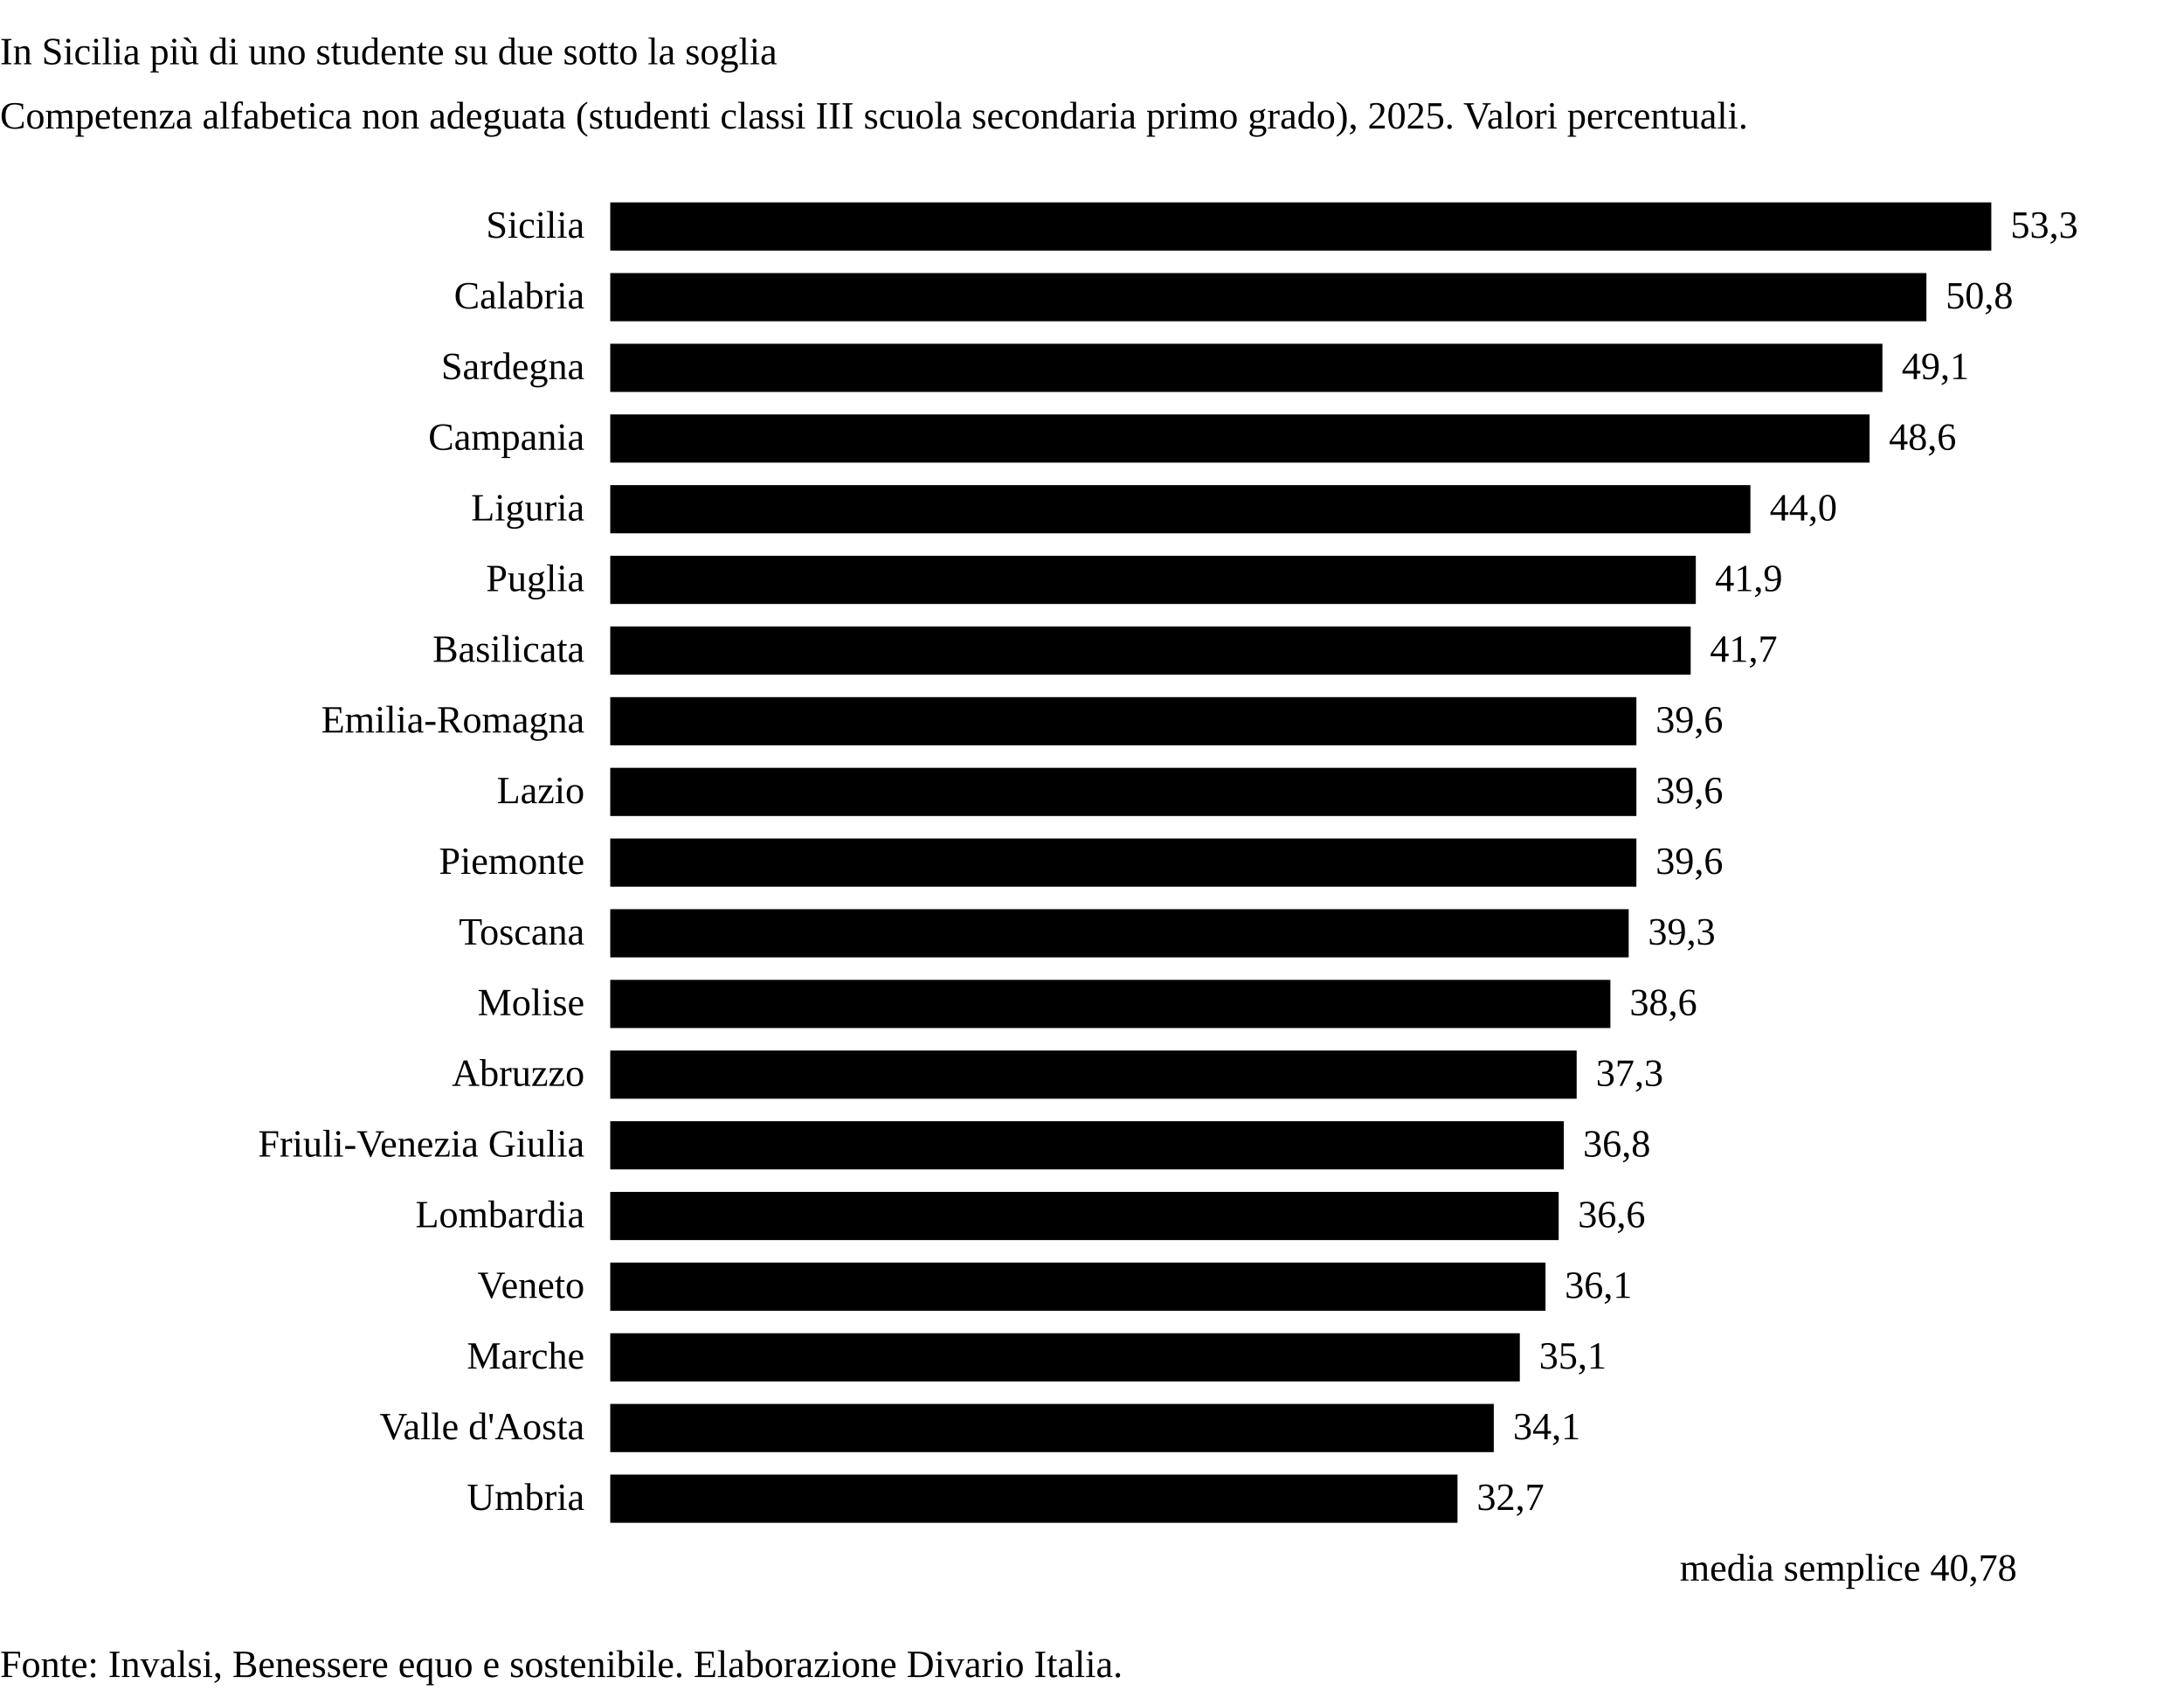
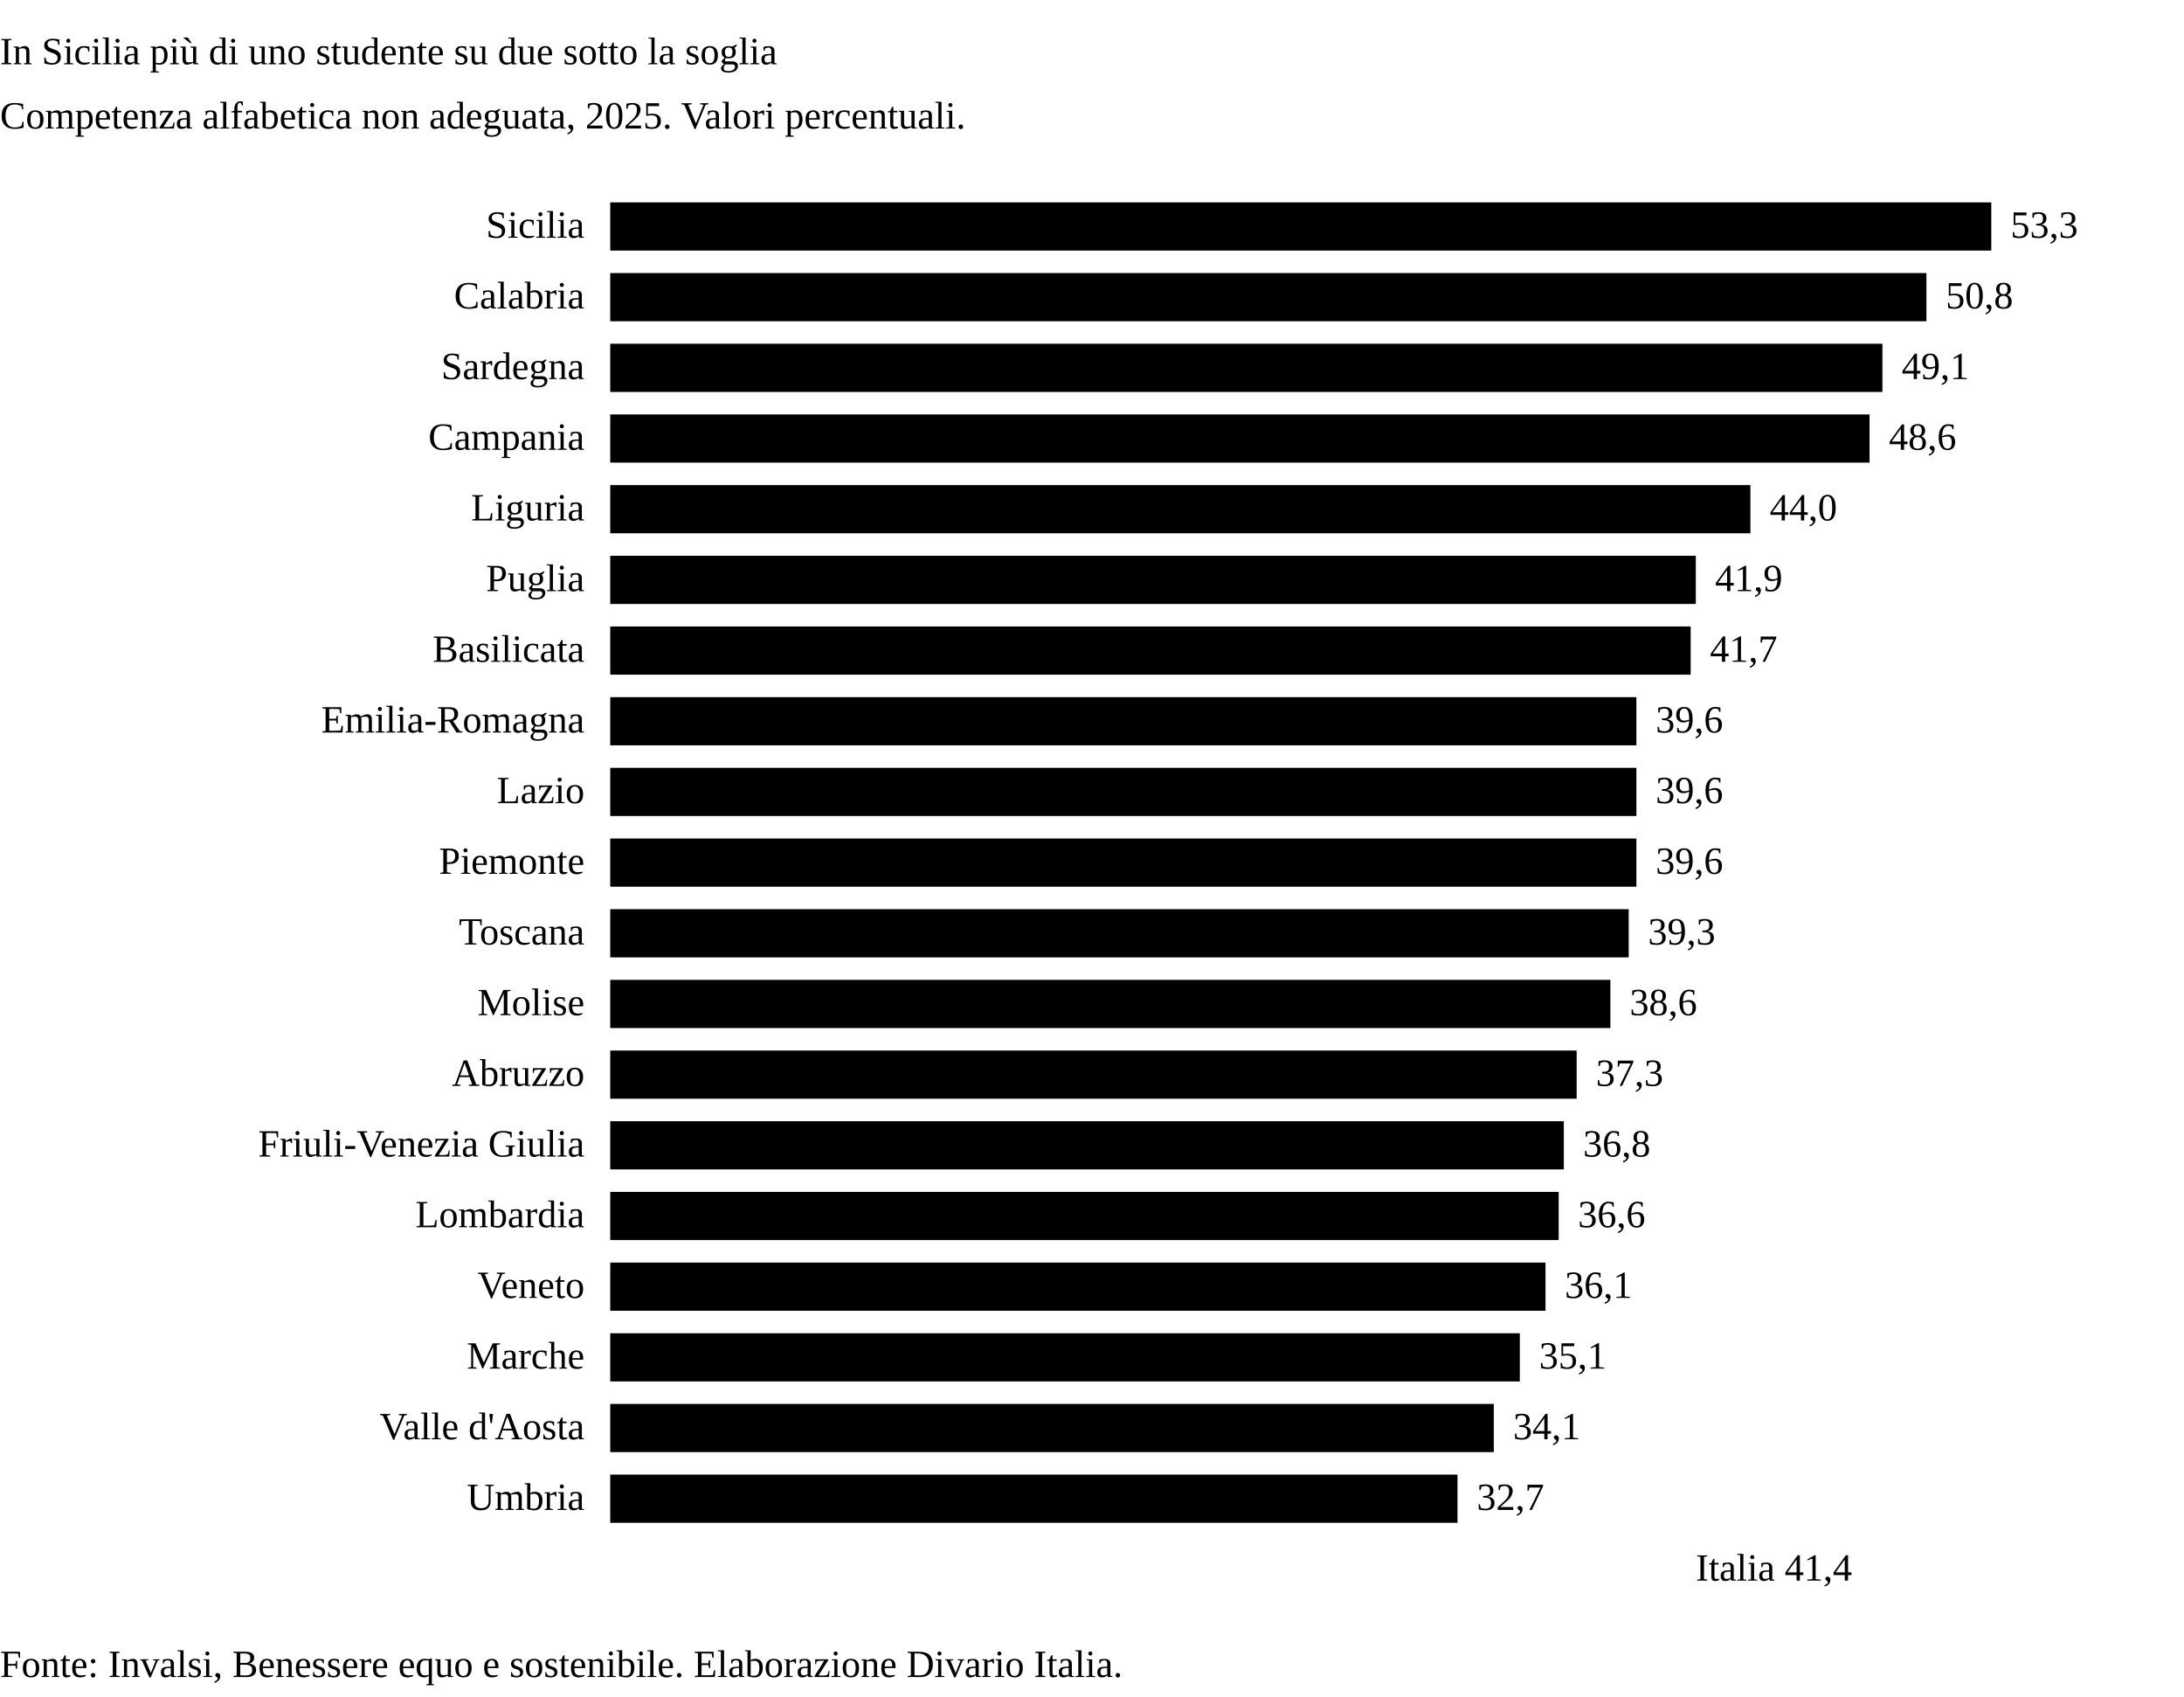
<svg xmlns="http://www.w3.org/2000/svg" class="fig" viewBox="0 0 680 528" role="img" aria-labelledby="fig-italiano-regioni-2025-t fig-italiano-regioni-2025-d">
  <text class="fig__titolo" x="0" y="20">In Sicilia più di uno studente su due sotto la soglia</text>
-   <text class="fig__sotto" x="0" y="40">Competenza alfabetica non adeguata (studenti classi III scuola secondaria primo grado), 2025. Valori percentuali.</text>
+   <text class="fig__sotto" x="0" y="40">Competenza alfabetica non adeguata, 2025. Valori percentuali.</text>
  <text class="fig__nome is-on" x="182" y="74" text-anchor="end">Sicilia</text>
  <rect class="fig__barra is-on" x="190" y="63" width="430.0" height="15" />
  <text class="fig__valore is-on" x="626.0" y="74">53,3</text>
-   <text class="fig__nome is-on" x="182" y="96" text-anchor="end">Calabria</text>
-   <rect class="fig__barra is-on" x="190" y="85" width="409.8" height="15" />
-   <text class="fig__valore is-on" x="605.8" y="96">50,8</text>
+   <text class="fig__nome" x="182" y="96" text-anchor="end">Calabria</text>
+   <rect class="fig__barra" x="190" y="85" width="409.8" height="15" />
+   <text class="fig__valore" x="605.8" y="96">50,8</text>
  <text class="fig__nome" x="182" y="118" text-anchor="end">Sardegna</text>
  <rect class="fig__barra" x="190" y="107" width="396.1" height="15" />
  <text class="fig__valore" x="592.1" y="118">49,1</text>
  <text class="fig__nome" x="182" y="140" text-anchor="end">Campania</text>
  <rect class="fig__barra" x="190" y="129" width="392.1" height="15" />
  <text class="fig__valore" x="588.1" y="140">48,6</text>
-   <text class="fig__nome" x="182" y="162" text-anchor="end">Liguria</text>
-   <rect class="fig__barra" x="190" y="151" width="355.0" height="15" />
-   <text class="fig__valore" x="551.0" y="162">44,0</text>
+   <text class="fig__nome is-on" x="182" y="162" text-anchor="end">Liguria</text>
+   <rect class="fig__barra is-on" x="190" y="151" width="355.0" height="15" />
+   <text class="fig__valore is-on" x="551.0" y="162">44,0</text>
  <text class="fig__nome" x="182" y="184" text-anchor="end">Puglia</text>
  <rect class="fig__barra" x="190" y="173" width="338.0" height="15" />
  <text class="fig__valore" x="534.0" y="184">41,9</text>
  <text class="fig__nome" x="182" y="206" text-anchor="end">Basilicata</text>
  <rect class="fig__barra" x="190" y="195" width="336.4" height="15" />
  <text class="fig__valore" x="532.4" y="206">41,7</text>
  <text class="fig__nome" x="182" y="228" text-anchor="end">Emilia-Romagna</text>
  <rect class="fig__barra" x="190" y="217" width="319.5" height="15" />
  <text class="fig__valore" x="515.5" y="228">39,6</text>
  <text class="fig__nome" x="182" y="250" text-anchor="end">Lazio</text>
  <rect class="fig__barra" x="190" y="239" width="319.5" height="15" />
  <text class="fig__valore" x="515.5" y="250">39,6</text>
  <text class="fig__nome" x="182" y="272" text-anchor="end">Piemonte</text>
  <rect class="fig__barra" x="190" y="261" width="319.5" height="15" />
  <text class="fig__valore" x="515.5" y="272">39,6</text>
  <text class="fig__nome" x="182" y="294" text-anchor="end">Toscana</text>
  <rect class="fig__barra" x="190" y="283" width="317.1" height="15" />
  <text class="fig__valore" x="513.1" y="294">39,3</text>
  <text class="fig__nome" x="182" y="316" text-anchor="end">Molise</text>
  <rect class="fig__barra" x="190" y="305" width="311.4" height="15" />
  <text class="fig__valore" x="507.4" y="316">38,6</text>
  <text class="fig__nome" x="182" y="338" text-anchor="end">Abruzzo</text>
  <rect class="fig__barra" x="190" y="327" width="300.9" height="15" />
  <text class="fig__valore" x="496.9" y="338">37,3</text>
  <text class="fig__nome" x="182" y="360" text-anchor="end">Friuli-Venezia Giulia</text>
  <rect class="fig__barra" x="190" y="349" width="296.9" height="15" />
  <text class="fig__valore" x="492.9" y="360">36,8</text>
-   <text class="fig__nome is-on" x="182" y="382" text-anchor="end">Lombardia</text>
-   <rect class="fig__barra is-on" x="190" y="371" width="295.3" height="15" />
-   <text class="fig__valore is-on" x="491.3" y="382">36,6</text>
+   <text class="fig__nome" x="182" y="382" text-anchor="end">Lombardia</text>
+   <rect class="fig__barra" x="190" y="371" width="295.3" height="15" />
+   <text class="fig__valore" x="491.3" y="382">36,6</text>
  <text class="fig__nome" x="182" y="404" text-anchor="end">Veneto</text>
  <rect class="fig__barra" x="190" y="393" width="291.2" height="15" />
  <text class="fig__valore" x="487.2" y="404">36,1</text>
  <text class="fig__nome" x="182" y="426" text-anchor="end">Marche</text>
  <rect class="fig__barra" x="190" y="415" width="283.2" height="15" />
  <text class="fig__valore" x="479.2" y="426">35,1</text>
  <text class="fig__nome" x="182" y="448" text-anchor="end">Valle d'Aosta</text>
  <rect class="fig__barra" x="190" y="437" width="275.1" height="15" />
  <text class="fig__valore" x="471.1" y="448">34,1</text>
  <text class="fig__nome is-on" x="182" y="470" text-anchor="end">Umbria</text>
  <rect class="fig__barra is-on" x="190" y="459" width="263.8" height="15" />
  <text class="fig__valore is-on" x="459.8" y="470">32,7</text>
-   <line class="fig__rif" x1="519.0" y1="56" x2="519.0" y2="478" />
-   <text class="fig__rif-testo" x="523.0" y="492">media semplice 40,78</text>
+   <line class="fig__rif" x1="524.0" y1="56" x2="524.0" y2="478" />
+   <text class="fig__rif-testo" x="528.0" y="492">Italia 41,4</text>
  <text class="fig__fonte" x="0" y="522">Fonte: Invalsi, Benessere equo e sostenibile. Elaborazione Divario Italia.</text>
</svg>
